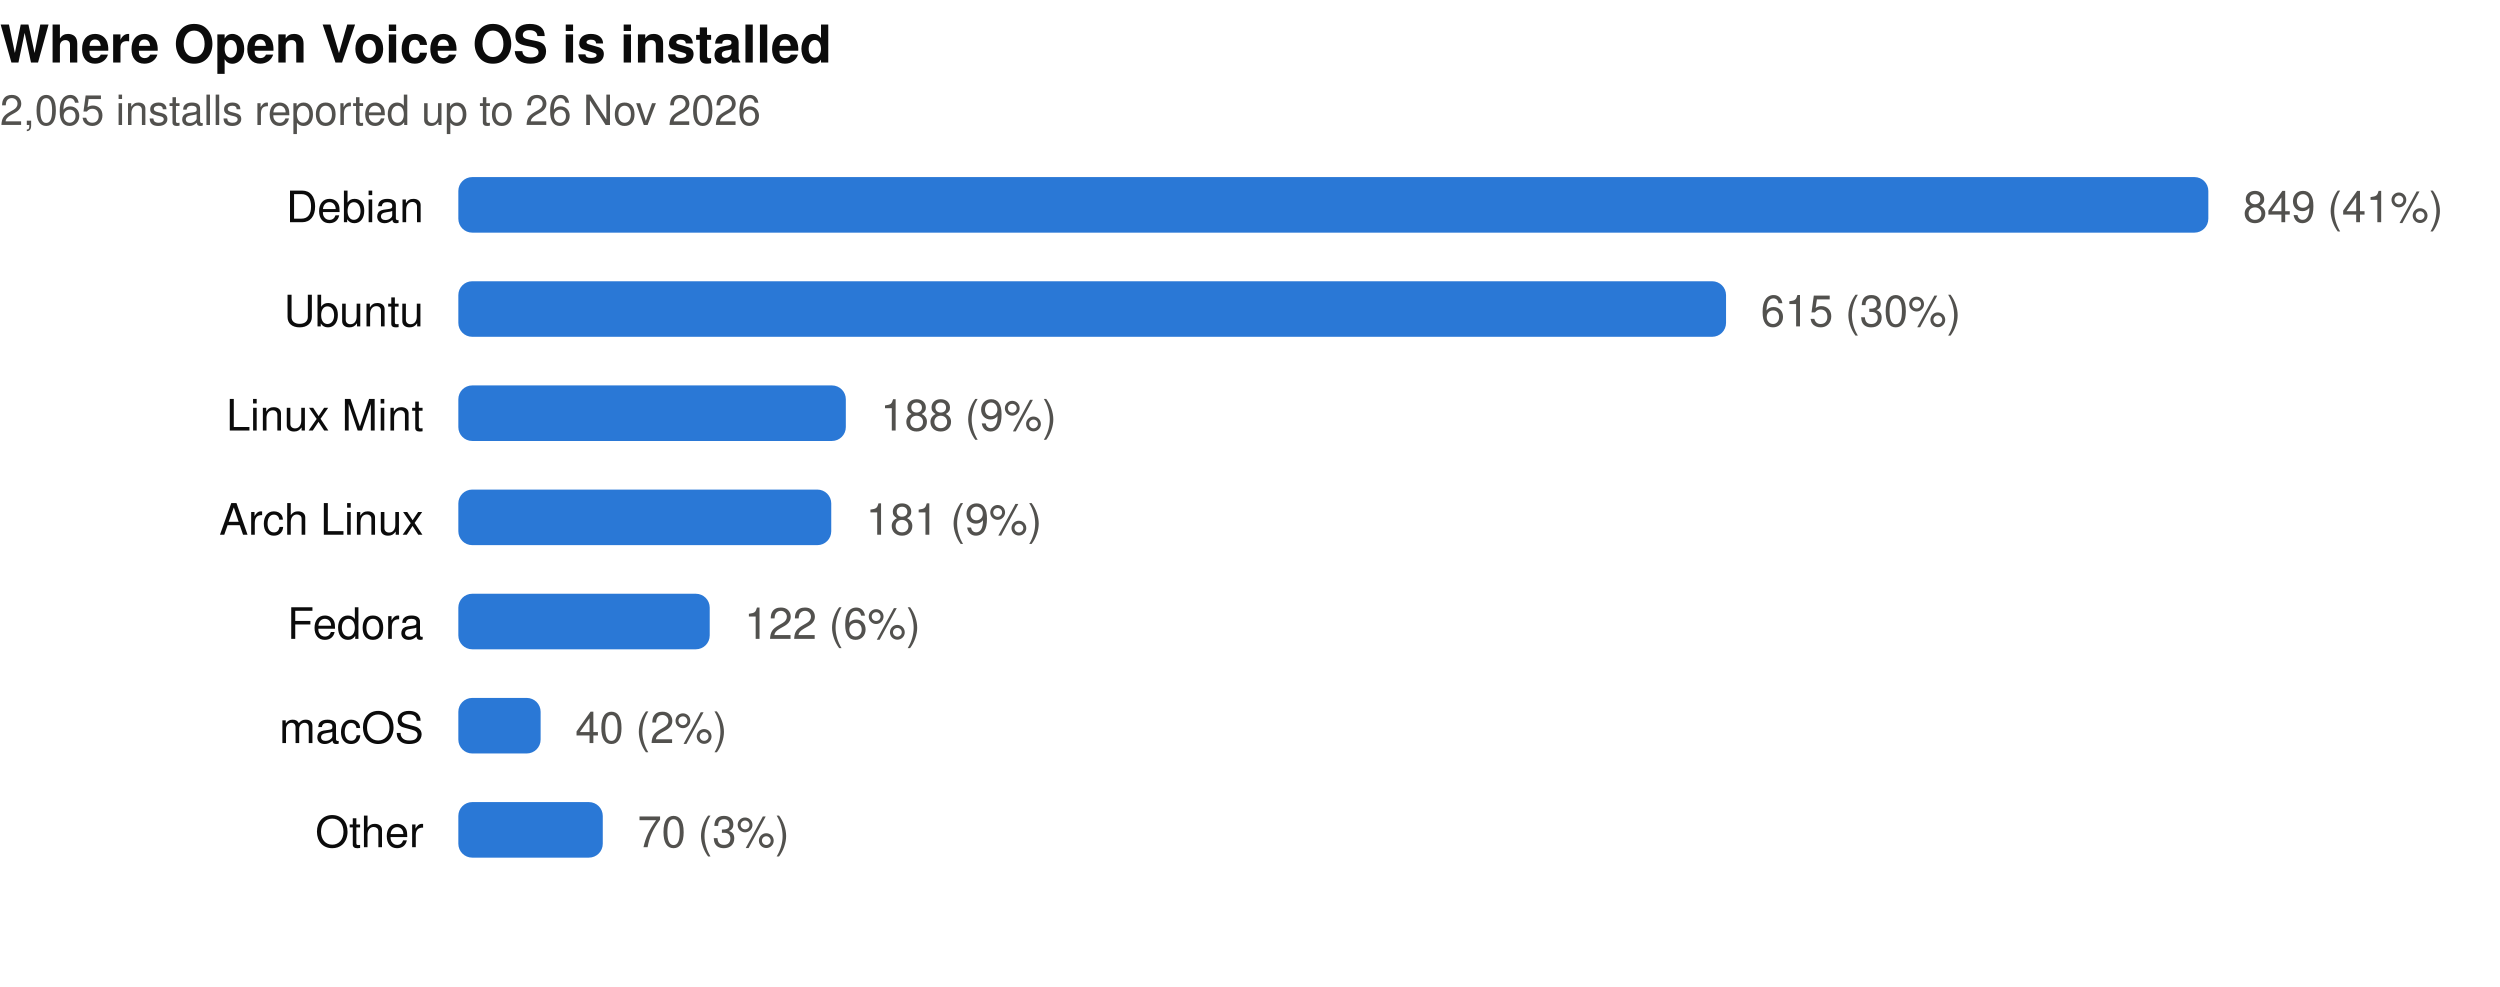
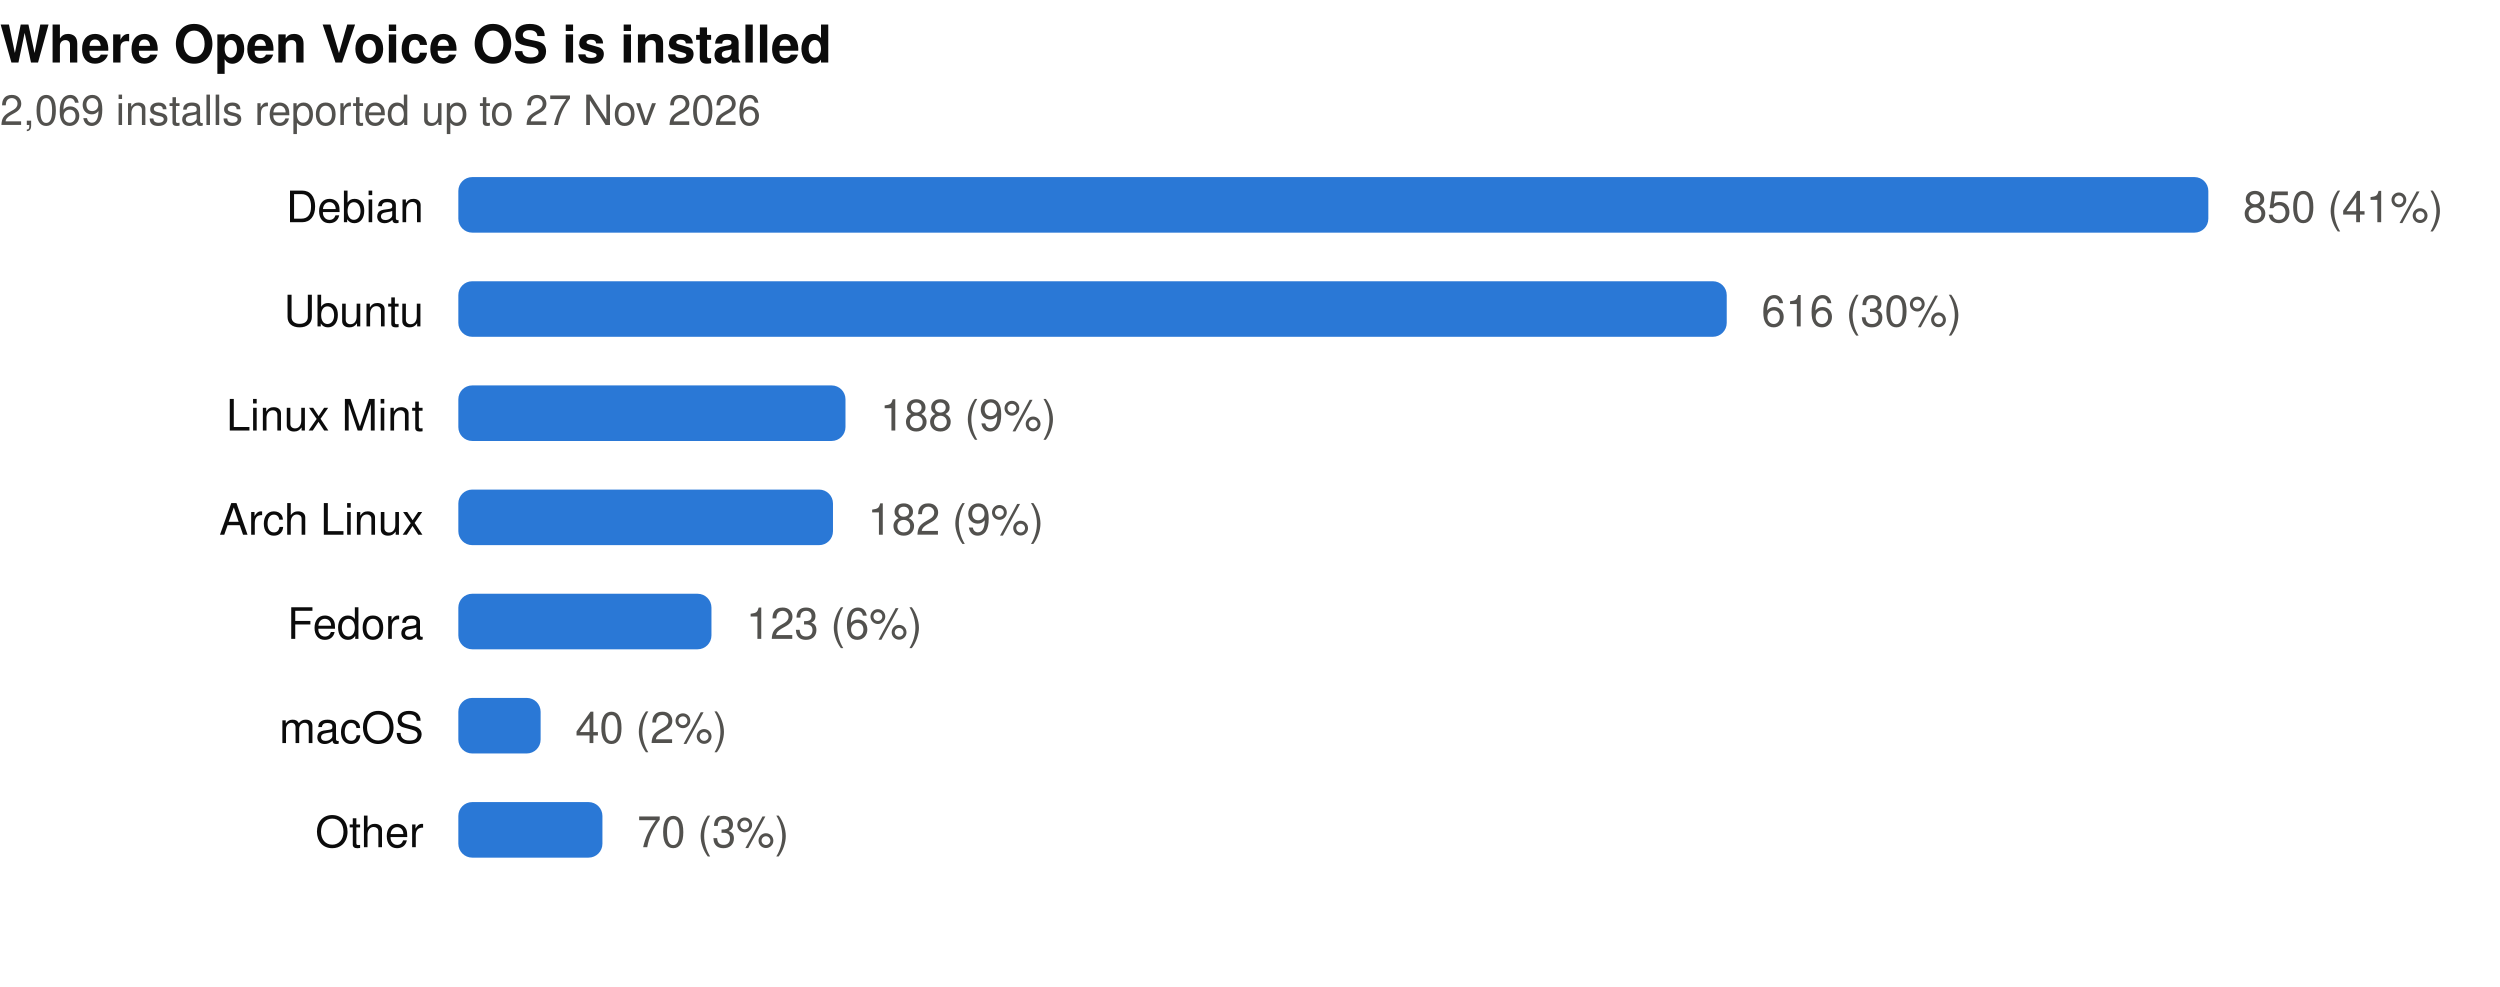
- <svg xmlns="http://www.w3.org/2000/svg" width="720" height="284" viewBox="0 0 720 284" role="img" aria-label="Where Open Voice OS is installed. 2,065 installs reported up to 26 Nov 2026">
+ <svg xmlns="http://www.w3.org/2000/svg" width="720" height="284" viewBox="0 0 720 284" role="img" aria-label="Where Open Voice OS is installed. 2,069 installs reported up to 27 Nov 2026">
  <text x="0" y="18" font-family="ui-sans-serif,-apple-system,BlinkMacSystemFont,'Segoe UI',Helvetica,Arial,sans-serif" font-size="15" font-weight="600" fill="#0b0b0b">Where Open Voice OS is installed</text>
-   <text x="0" y="36" font-family="ui-sans-serif,-apple-system,BlinkMacSystemFont,'Segoe UI',Helvetica,Arial,sans-serif" font-size="12" fill="#52514e">2,065 installs reported up to 26 Nov 2026</text>
+   <text x="0" y="36" font-family="ui-sans-serif,-apple-system,BlinkMacSystemFont,'Segoe UI',Helvetica,Arial,sans-serif" font-size="12" fill="#52514e">2,069 installs reported up to 27 Nov 2026</text>
  <text x="122" y="64.0" text-anchor="end" font-family="ui-sans-serif,-apple-system,BlinkMacSystemFont,'Segoe UI',Helvetica,Arial,sans-serif" font-size="12.5" fill="#0b0b0b">Debian</text>
  <rect x="132" y="51.0" width="504.0" height="16" rx="4" fill="#2a78d6" />
-   <text x="646.0" y="64.0" font-family="ui-sans-serif,-apple-system,BlinkMacSystemFont,'Segoe UI',Helvetica,Arial,sans-serif" font-size="12.5" fill="#52514e">849 (41%)</text>
+   <text x="646.0" y="64.0" font-family="ui-sans-serif,-apple-system,BlinkMacSystemFont,'Segoe UI',Helvetica,Arial,sans-serif" font-size="12.5" fill="#52514e">850 (41%)</text>
  <text x="122" y="94.0" text-anchor="end" font-family="ui-sans-serif,-apple-system,BlinkMacSystemFont,'Segoe UI',Helvetica,Arial,sans-serif" font-size="12.5" fill="#0b0b0b">Ubuntu</text>
-   <rect x="132" y="81.0" width="365.1" height="16" rx="4" fill="#2a78d6" />
-   <text x="507.1" y="94.0" font-family="ui-sans-serif,-apple-system,BlinkMacSystemFont,'Segoe UI',Helvetica,Arial,sans-serif" font-size="12.5" fill="#52514e">615 (30%)</text>
+   <rect x="132" y="81.0" width="365.3" height="16" rx="4" fill="#2a78d6" />
+   <text x="507.3" y="94.0" font-family="ui-sans-serif,-apple-system,BlinkMacSystemFont,'Segoe UI',Helvetica,Arial,sans-serif" font-size="12.5" fill="#52514e">616 (30%)</text>
  <text x="122" y="124.0" text-anchor="end" font-family="ui-sans-serif,-apple-system,BlinkMacSystemFont,'Segoe UI',Helvetica,Arial,sans-serif" font-size="12.5" fill="#0b0b0b">Linux Mint</text>
-   <rect x="132" y="111.0" width="111.6" height="16" rx="4" fill="#2a78d6" />
-   <text x="253.6" y="124.0" font-family="ui-sans-serif,-apple-system,BlinkMacSystemFont,'Segoe UI',Helvetica,Arial,sans-serif" font-size="12.5" fill="#52514e">188 (9%)</text>
+   <rect x="132" y="111.0" width="111.5" height="16" rx="4" fill="#2a78d6" />
+   <text x="253.5" y="124.0" font-family="ui-sans-serif,-apple-system,BlinkMacSystemFont,'Segoe UI',Helvetica,Arial,sans-serif" font-size="12.5" fill="#52514e">188 (9%)</text>
  <text x="122" y="154.0" text-anchor="end" font-family="ui-sans-serif,-apple-system,BlinkMacSystemFont,'Segoe UI',Helvetica,Arial,sans-serif" font-size="12.5" fill="#0b0b0b">Arch Linux</text>
-   <rect x="132" y="141.0" width="107.4" height="16" rx="4" fill="#2a78d6" />
-   <text x="249.4" y="154.0" font-family="ui-sans-serif,-apple-system,BlinkMacSystemFont,'Segoe UI',Helvetica,Arial,sans-serif" font-size="12.5" fill="#52514e">181 (9%)</text>
+   <rect x="132" y="141.0" width="107.9" height="16" rx="4" fill="#2a78d6" />
+   <text x="249.9" y="154.0" font-family="ui-sans-serif,-apple-system,BlinkMacSystemFont,'Segoe UI',Helvetica,Arial,sans-serif" font-size="12.5" fill="#52514e">182 (9%)</text>
  <text x="122" y="184.0" text-anchor="end" font-family="ui-sans-serif,-apple-system,BlinkMacSystemFont,'Segoe UI',Helvetica,Arial,sans-serif" font-size="12.5" fill="#0b0b0b">Fedora</text>
-   <rect x="132" y="171.0" width="72.4" height="16" rx="4" fill="#2a78d6" />
-   <text x="214.4" y="184.0" font-family="ui-sans-serif,-apple-system,BlinkMacSystemFont,'Segoe UI',Helvetica,Arial,sans-serif" font-size="12.5" fill="#52514e">122 (6%)</text>
+   <rect x="132" y="171.0" width="72.9" height="16" rx="4" fill="#2a78d6" />
+   <text x="214.9" y="184.0" font-family="ui-sans-serif,-apple-system,BlinkMacSystemFont,'Segoe UI',Helvetica,Arial,sans-serif" font-size="12.5" fill="#52514e">123 (6%)</text>
  <text x="122" y="214.0" text-anchor="end" font-family="ui-sans-serif,-apple-system,BlinkMacSystemFont,'Segoe UI',Helvetica,Arial,sans-serif" font-size="12.5" fill="#0b0b0b">macOS</text>
  <rect x="132" y="201.0" width="23.7" height="16" rx="4" fill="#2a78d6" />
  <text x="165.7" y="214.0" font-family="ui-sans-serif,-apple-system,BlinkMacSystemFont,'Segoe UI',Helvetica,Arial,sans-serif" font-size="12.5" fill="#52514e">40 (2%)</text>
  <text x="122" y="244.0" text-anchor="end" font-family="ui-sans-serif,-apple-system,BlinkMacSystemFont,'Segoe UI',Helvetica,Arial,sans-serif" font-size="12.5" fill="#0b0b0b">Other</text>
-   <rect x="132" y="231.0" width="41.6" height="16" rx="4" fill="#2a78d6" />
-   <text x="183.6" y="244.0" font-family="ui-sans-serif,-apple-system,BlinkMacSystemFont,'Segoe UI',Helvetica,Arial,sans-serif" font-size="12.5" fill="#52514e">70 (3%)</text>
+   <rect x="132" y="231.0" width="41.5" height="16" rx="4" fill="#2a78d6" />
+   <text x="183.5" y="244.0" font-family="ui-sans-serif,-apple-system,BlinkMacSystemFont,'Segoe UI',Helvetica,Arial,sans-serif" font-size="12.5" fill="#52514e">70 (3%)</text>
</svg>
